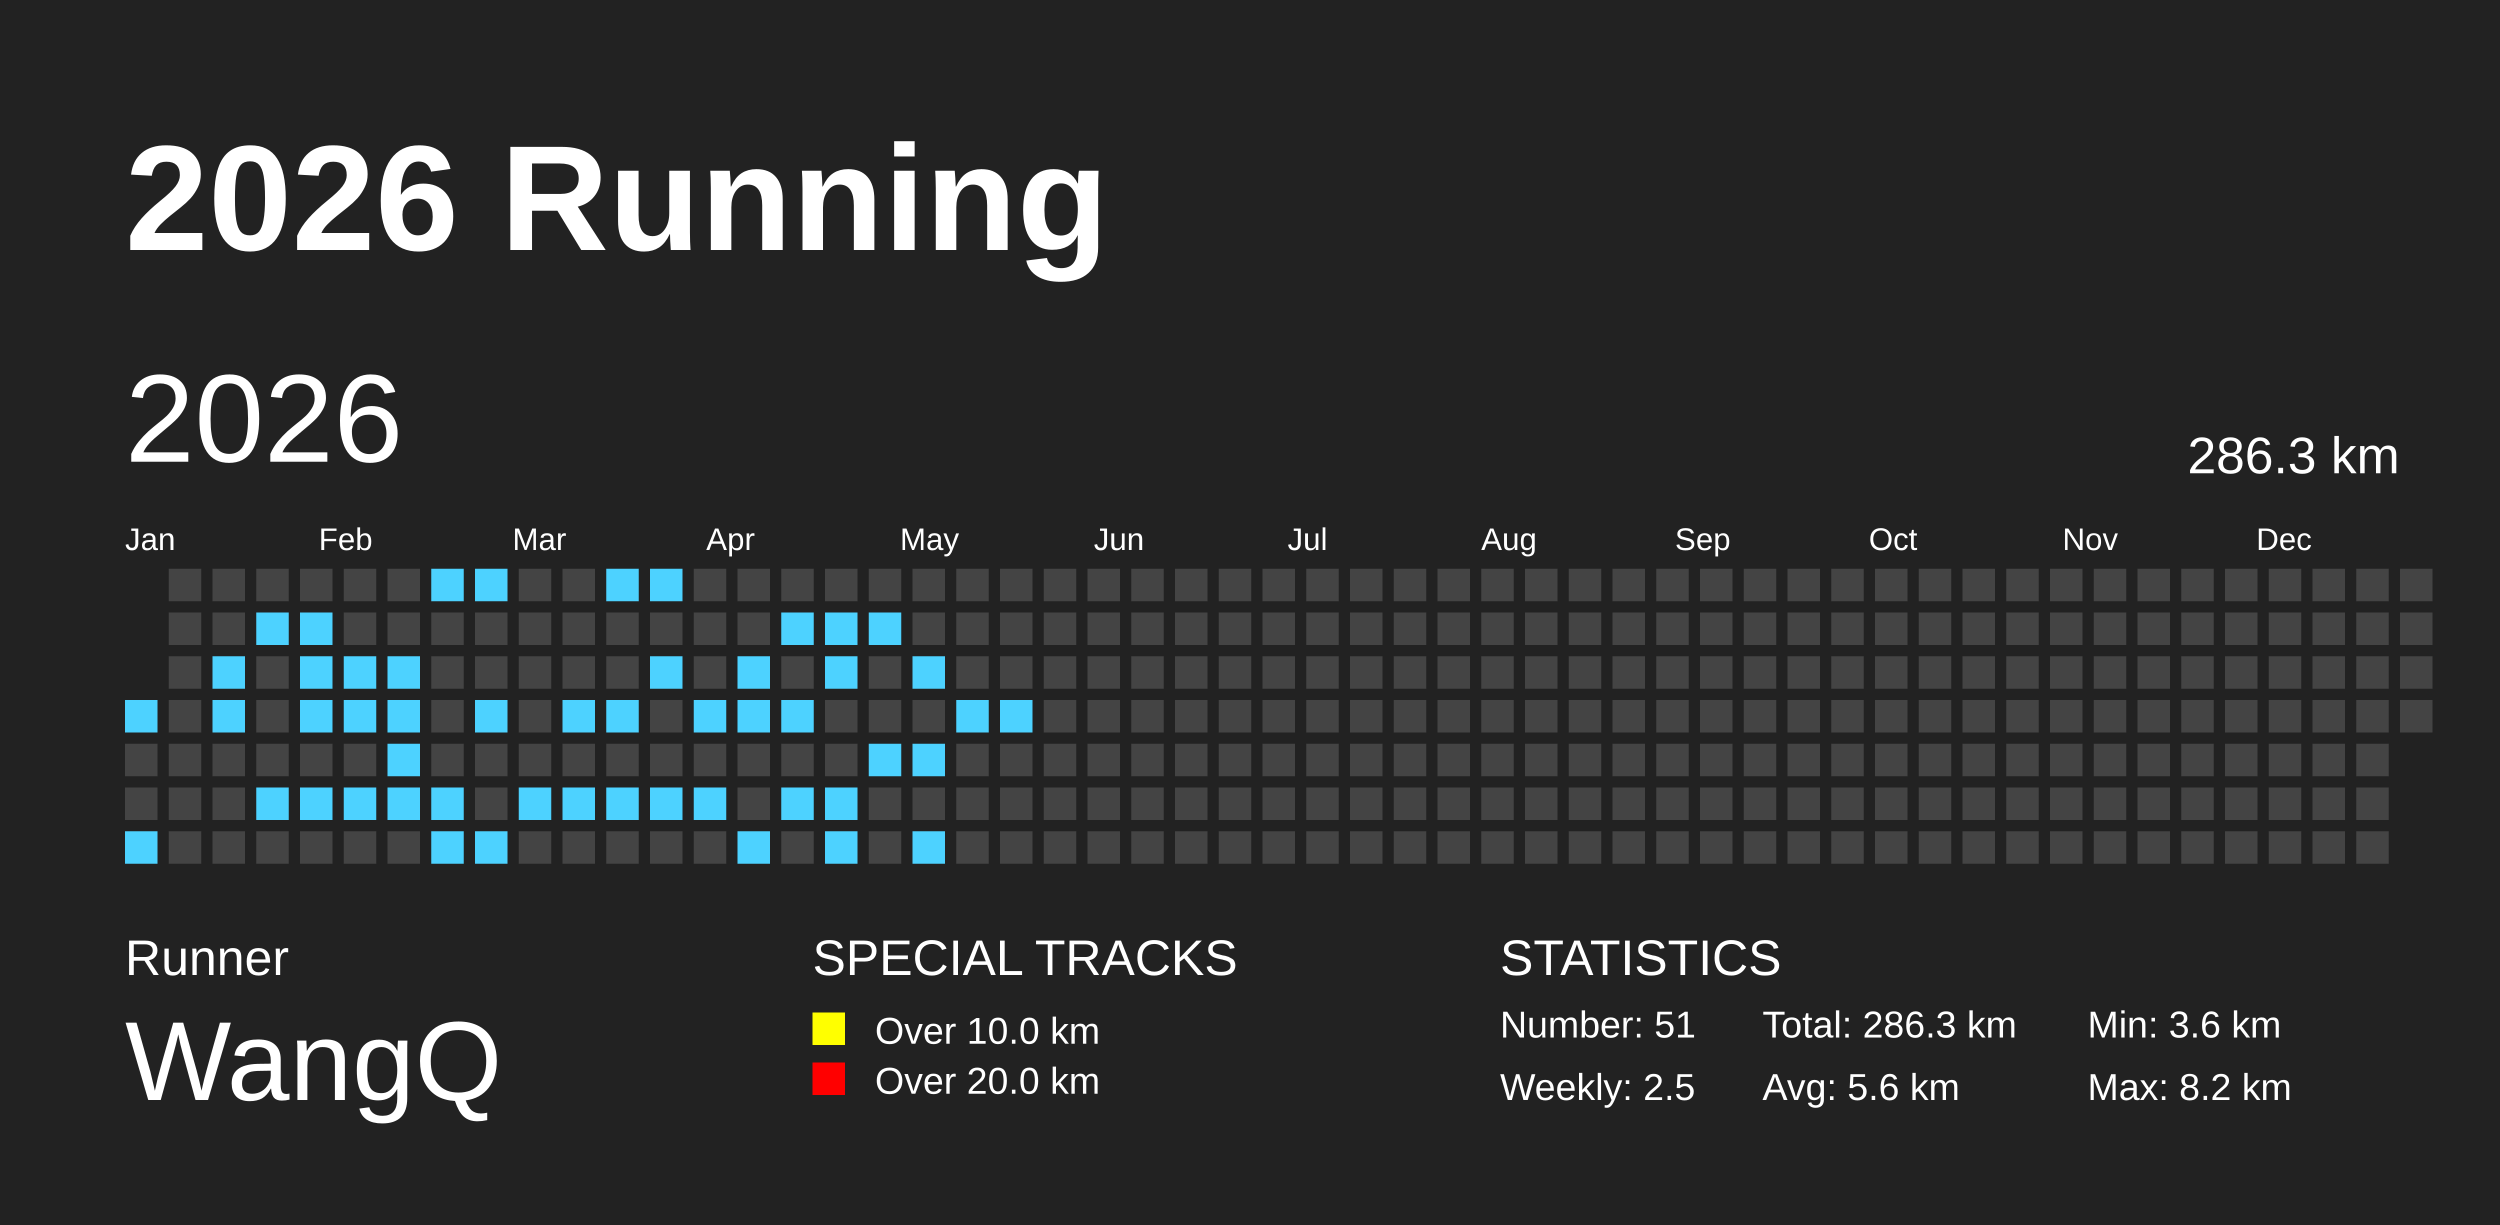
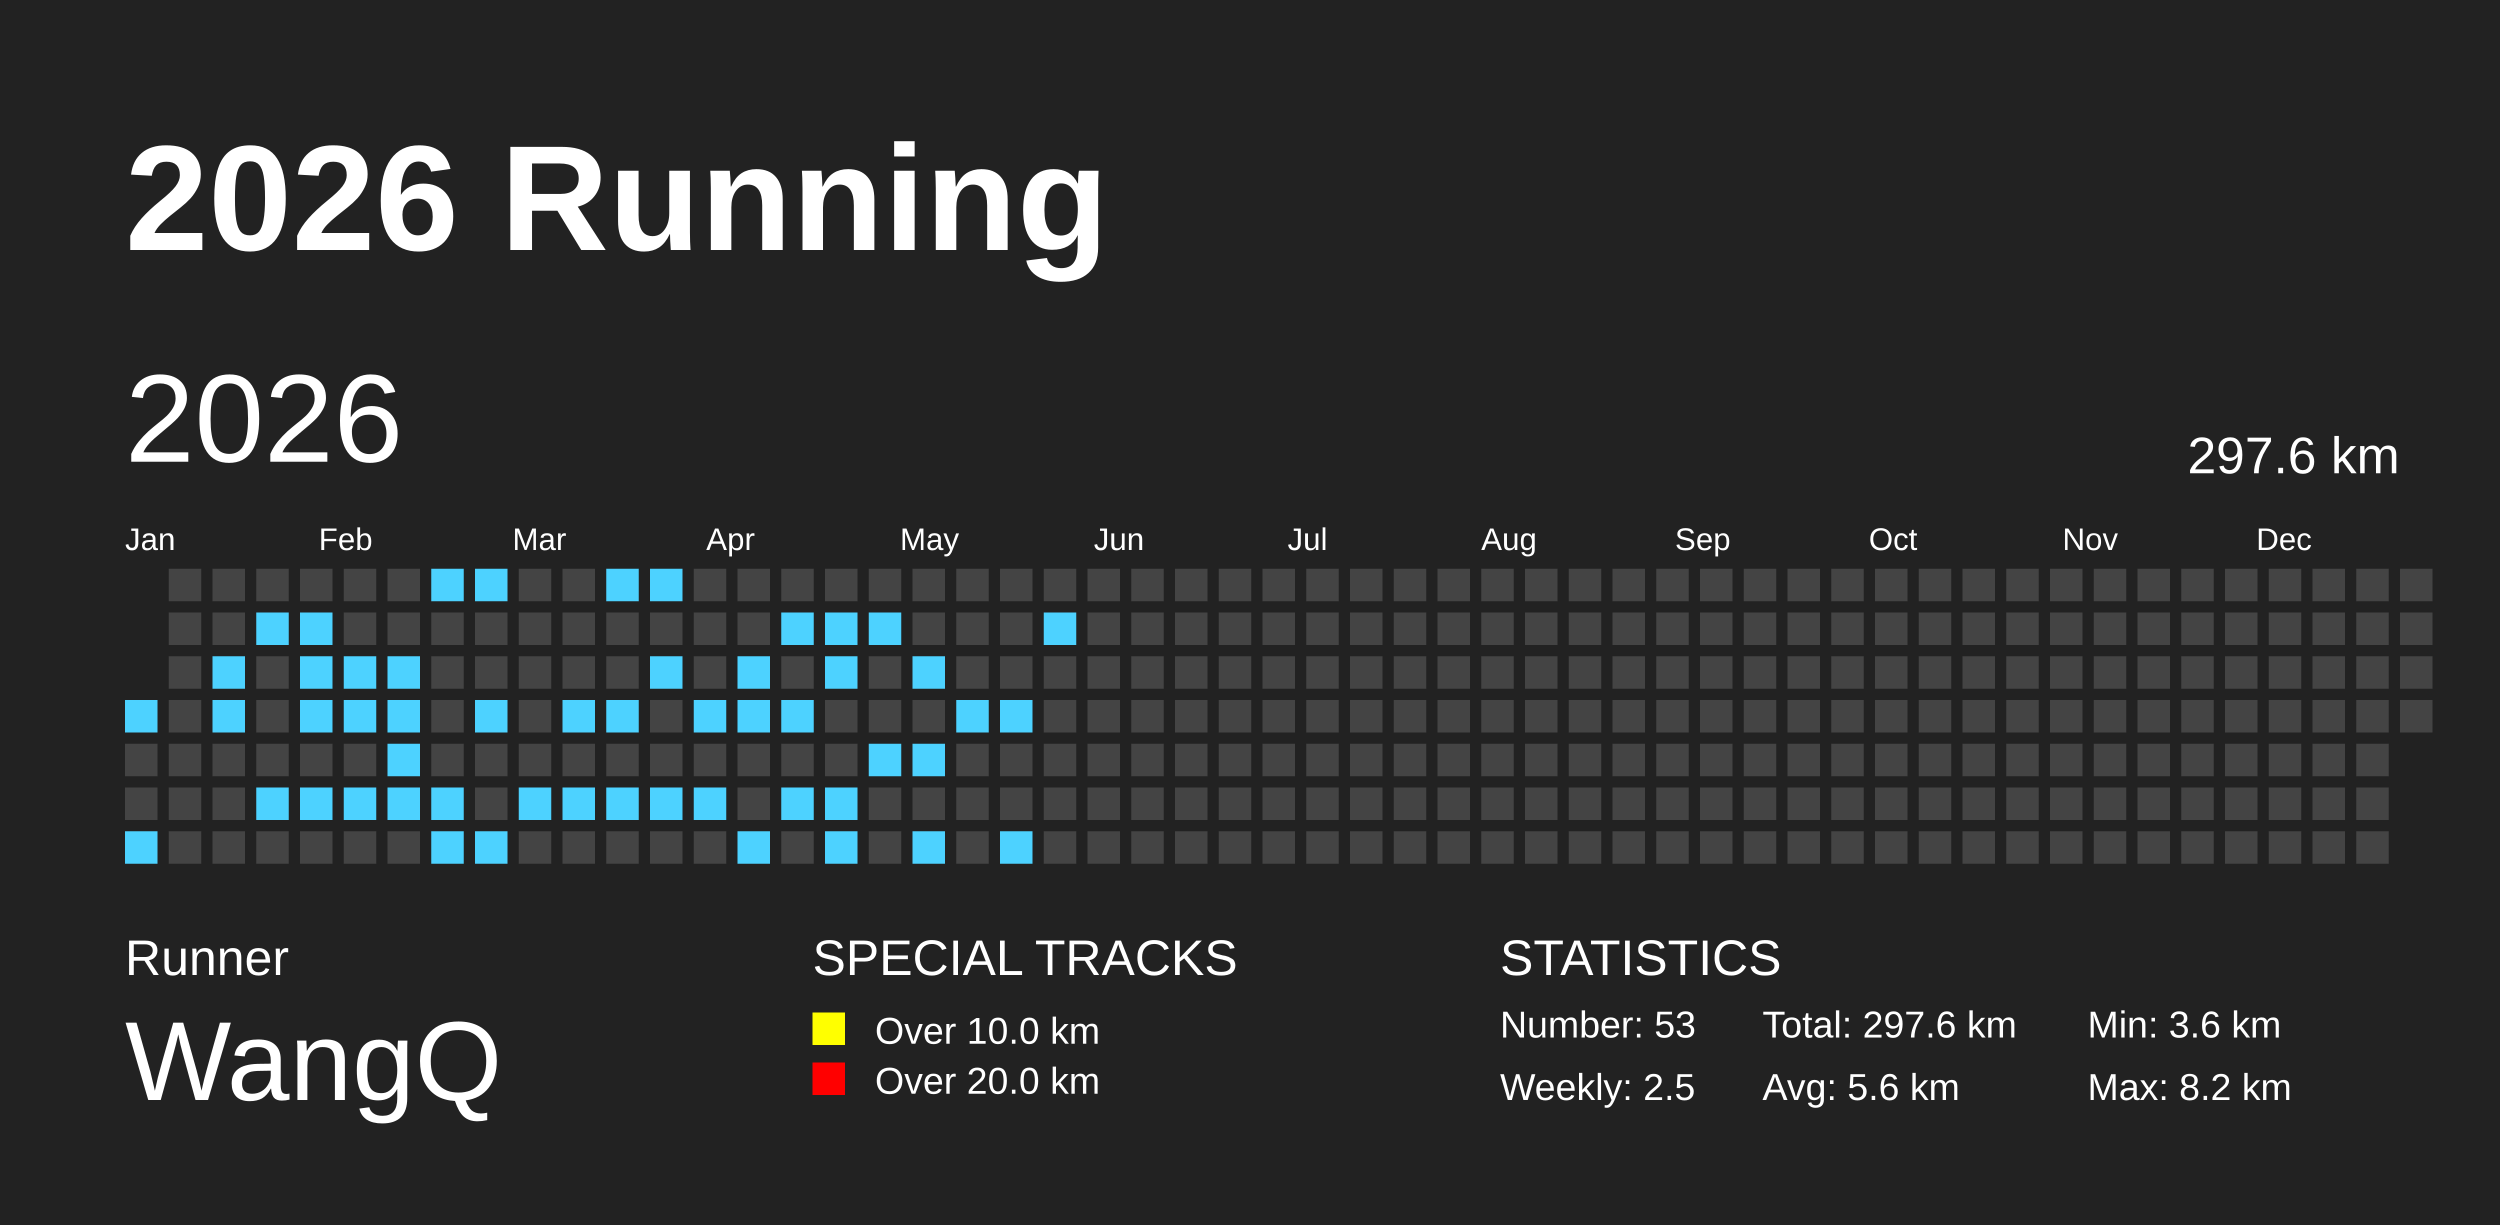
<svg xmlns="http://www.w3.org/2000/svg" baseProfile="full" height="98mm" version="1.1" viewBox="0,0,200,98" width="200mm">
  <defs />
  <rect fill="#222222" height="98" width="200" x="0" y="0" />
  <text fill="#FFFFFF" style="font-size:12px; font-family:Arial; font-weight:bold;" x="10" y="20">2026 Running</text>
  <text fill="#FFFFFF" style="font-size:4px; font-family:Arial" x="10" y="78">Runner</text>
  <text fill="#FFFFFF" style="font-size:9px; font-family:Arial" x="10" y="88">WangQ</text>
  <text fill="#FFFFFF" style="font-size:4px; font-family:Arial" x="65" y="78">SPECIAL TRACKS</text>
  <rect fill="yellow" height="2.6" width="2.6" x="65" y="81" />
  <text fill="#FFFFFF" style="font-size:3px; font-family:Arial" x="70" y="83.5">Over 10.0 km</text>
  <rect fill="red" height="2.6" width="2.6" x="65" y="85" />
  <text fill="#FFFFFF" style="font-size:3px; font-family:Arial" x="70" y="87.5">Over 20.0 km</text>
  <text fill="#FFFFFF" style="font-size:4px; font-family:Arial" x="120" y="78">STATISTICS</text>
-   <text fill="#FFFFFF" style="font-size:3px; font-family:Arial" x="120" y="83">Number: 51</text>
+   <text fill="#FFFFFF" style="font-size:3px; font-family:Arial" x="120" y="83">Number: 53</text>
  <text fill="#FFFFFF" style="font-size:3px; font-family:Arial" x="120" y="88">Weekly: 2.5</text>
-   <text fill="#FFFFFF" style="font-size:3px; font-family:Arial" x="141" y="83">Total: 286.3 km</text>
+   <text fill="#FFFFFF" style="font-size:3px; font-family:Arial" x="141" y="83">Total: 297.6 km</text>
  <text fill="#FFFFFF" style="font-size:3px; font-family:Arial" x="141" y="88">Avg: 5.6 km</text>
  <text fill="#FFFFFF" style="font-size:3px; font-family:Arial" x="167" y="83">Min: 3.6 km</text>
  <text fill="#FFFFFF" style="font-size:3px; font-family:Arial" x="167" y="88">Max: 8.2 km</text>
  <text dominant-baseline="hanging" fill="#FFFFFF" style="font-size:10.0px; font-family:Arial;" x="10" y="30">2026</text>
-   <text dominant-baseline="hanging" fill="#FFFFFF" style="font-size:4.125px; font-family:Arial;" x="175" y="35">286.3 km</text>
+   <text dominant-baseline="hanging" fill="#FFFFFF" style="font-size:4.125px; font-family:Arial;" x="175" y="35">297.6 km</text>
  <text fill="#FFFFFF" style="font-size:2.5px; font-family:Arial" x="10.0" y="44">Jan</text>
  <text fill="#FFFFFF" style="font-size:2.5px; font-family:Arial" x="25.5" y="44">Feb</text>
  <text fill="#FFFFFF" style="font-size:2.5px; font-family:Arial" x="41.0" y="44">Mar</text>
  <text fill="#FFFFFF" style="font-size:2.5px; font-family:Arial" x="56.5" y="44">Apr</text>
  <text fill="#FFFFFF" style="font-size:2.5px; font-family:Arial" x="72.0" y="44">May</text>
  <text fill="#FFFFFF" style="font-size:2.5px; font-family:Arial" x="87.5" y="44">Jun</text>
  <text fill="#FFFFFF" style="font-size:2.5px; font-family:Arial" x="103.0" y="44">Jul</text>
  <text fill="#FFFFFF" style="font-size:2.5px; font-family:Arial" x="118.5" y="44">Aug</text>
  <text fill="#FFFFFF" style="font-size:2.5px; font-family:Arial" x="134.0" y="44">Sep</text>
  <text fill="#FFFFFF" style="font-size:2.5px; font-family:Arial" x="149.5" y="44">Oct</text>
  <text fill="#FFFFFF" style="font-size:2.5px; font-family:Arial" x="165.0" y="44">Nov</text>
  <text fill="#FFFFFF" style="font-size:2.5px; font-family:Arial" x="180.5" y="44">Dec</text>
  <rect fill="#4DD2FF" height="2.6" width="2.6" x="10.0" y="56.0" />
  <rect fill="#444444" height="2.6" width="2.6" x="10.0" y="59.5" />
  <rect fill="#444444" height="2.6" width="2.6" x="10.0" y="63.0" />
  <rect fill="#4DD2FF" height="2.6" width="2.6" x="10.0" y="66.5" />
  <rect fill="#444444" height="2.6" width="2.6" x="13.5" y="45.5" />
  <rect fill="#444444" height="2.6" width="2.6" x="13.5" y="49.0" />
  <rect fill="#444444" height="2.6" width="2.6" x="13.5" y="52.5" />
  <rect fill="#444444" height="2.6" width="2.6" x="13.5" y="56.0" />
  <rect fill="#444444" height="2.6" width="2.6" x="13.5" y="59.5" />
  <rect fill="#444444" height="2.6" width="2.6" x="13.5" y="63.0" />
  <rect fill="#444444" height="2.6" width="2.6" x="13.5" y="66.5" />
  <rect fill="#444444" height="2.6" width="2.6" x="17.0" y="45.5" />
  <rect fill="#444444" height="2.6" width="2.6" x="17.0" y="49.0" />
  <rect fill="#4DD2FF" height="2.6" width="2.6" x="17.0" y="52.5" />
  <rect fill="#4DD2FF" height="2.6" width="2.6" x="17.0" y="56.0" />
  <rect fill="#444444" height="2.6" width="2.6" x="17.0" y="59.5" />
  <rect fill="#444444" height="2.6" width="2.6" x="17.0" y="63.0" />
  <rect fill="#444444" height="2.6" width="2.6" x="17.0" y="66.5" />
  <rect fill="#444444" height="2.6" width="2.6" x="20.5" y="45.5" />
  <rect fill="#4DD2FF" height="2.6" width="2.6" x="20.5" y="49.0" />
  <rect fill="#444444" height="2.6" width="2.6" x="20.5" y="52.5" />
  <rect fill="#444444" height="2.6" width="2.6" x="20.5" y="56.0" />
  <rect fill="#444444" height="2.6" width="2.6" x="20.5" y="59.5" />
  <rect fill="#4DD2FF" height="2.6" width="2.6" x="20.5" y="63.0" />
  <rect fill="#444444" height="2.6" width="2.6" x="20.5" y="66.5" />
  <rect fill="#444444" height="2.6" width="2.6" x="24.0" y="45.5" />
  <rect fill="#4DD2FF" height="2.6" width="2.6" x="24.0" y="49.0" />
  <rect fill="#4DD2FF" height="2.6" width="2.6" x="24.0" y="52.5" />
  <rect fill="#4DD2FF" height="2.6" width="2.6" x="24.0" y="56.0" />
  <rect fill="#444444" height="2.6" width="2.6" x="24.0" y="59.5" />
  <rect fill="#4DD2FF" height="2.6" width="2.6" x="24.0" y="63.0" />
  <rect fill="#444444" height="2.6" width="2.6" x="24.0" y="66.5" />
  <rect fill="#444444" height="2.6" width="2.6" x="27.5" y="45.5" />
  <rect fill="#444444" height="2.6" width="2.6" x="27.5" y="49.0" />
  <rect fill="#4DD2FF" height="2.6" width="2.6" x="27.5" y="52.5" />
  <rect fill="#4DD2FF" height="2.6" width="2.6" x="27.5" y="56.0" />
  <rect fill="#444444" height="2.6" width="2.6" x="27.5" y="59.5" />
  <rect fill="#4DD2FF" height="2.6" width="2.6" x="27.5" y="63.0" />
  <rect fill="#444444" height="2.6" width="2.6" x="27.5" y="66.5" />
  <rect fill="#444444" height="2.6" width="2.6" x="31.0" y="45.5" />
  <rect fill="#444444" height="2.6" width="2.6" x="31.0" y="49.0" />
  <rect fill="#4DD2FF" height="2.6" width="2.6" x="31.0" y="52.5" />
  <rect fill="#4DD2FF" height="2.6" width="2.6" x="31.0" y="56.0" />
  <rect fill="#4DD2FF" height="2.6" width="2.6" x="31.0" y="59.5" />
  <rect fill="#4DD2FF" height="2.6" width="2.6" x="31.0" y="63.0" />
  <rect fill="#444444" height="2.6" width="2.6" x="31.0" y="66.5" />
  <rect fill="#4DD2FF" height="2.6" width="2.6" x="34.5" y="45.5" />
  <rect fill="#444444" height="2.6" width="2.6" x="34.5" y="49.0" />
  <rect fill="#444444" height="2.6" width="2.6" x="34.5" y="52.5" />
  <rect fill="#444444" height="2.6" width="2.6" x="34.5" y="56.0" />
  <rect fill="#444444" height="2.6" width="2.6" x="34.5" y="59.5" />
  <rect fill="#4DD2FF" height="2.6" width="2.6" x="34.5" y="63.0" />
  <rect fill="#4DD2FF" height="2.6" width="2.6" x="34.5" y="66.5" />
  <rect fill="#4DD2FF" height="2.6" width="2.6" x="38.0" y="45.5" />
  <rect fill="#444444" height="2.6" width="2.6" x="38.0" y="49.0" />
  <rect fill="#444444" height="2.6" width="2.6" x="38.0" y="52.5" />
  <rect fill="#4DD2FF" height="2.6" width="2.6" x="38.0" y="56.0" />
  <rect fill="#444444" height="2.6" width="2.6" x="38.0" y="59.5" />
  <rect fill="#444444" height="2.6" width="2.6" x="38.0" y="63.0" />
  <rect fill="#4DD2FF" height="2.6" width="2.6" x="38.0" y="66.5" />
  <rect fill="#444444" height="2.6" width="2.6" x="41.5" y="45.5" />
  <rect fill="#444444" height="2.6" width="2.6" x="41.5" y="49.0" />
  <rect fill="#444444" height="2.6" width="2.6" x="41.5" y="52.5" />
  <rect fill="#444444" height="2.6" width="2.6" x="41.5" y="56.0" />
  <rect fill="#444444" height="2.6" width="2.6" x="41.5" y="59.5" />
  <rect fill="#4DD2FF" height="2.6" width="2.6" x="41.5" y="63.0" />
  <rect fill="#444444" height="2.6" width="2.6" x="41.5" y="66.5" />
  <rect fill="#444444" height="2.6" width="2.6" x="45.0" y="45.5" />
  <rect fill="#444444" height="2.6" width="2.6" x="45.0" y="49.0" />
  <rect fill="#444444" height="2.6" width="2.6" x="45.0" y="52.5" />
  <rect fill="#4DD2FF" height="2.6" width="2.6" x="45.0" y="56.0" />
  <rect fill="#444444" height="2.6" width="2.6" x="45.0" y="59.5" />
  <rect fill="#4DD2FF" height="2.6" width="2.6" x="45.0" y="63.0" />
  <rect fill="#444444" height="2.6" width="2.6" x="45.0" y="66.5" />
  <rect fill="#4DD2FF" height="2.6" width="2.6" x="48.5" y="45.5" />
  <rect fill="#444444" height="2.6" width="2.6" x="48.5" y="49.0" />
  <rect fill="#444444" height="2.6" width="2.6" x="48.5" y="52.5" />
  <rect fill="#4DD2FF" height="2.6" width="2.6" x="48.5" y="56.0" />
  <rect fill="#444444" height="2.6" width="2.6" x="48.5" y="59.5" />
  <rect fill="#4DD2FF" height="2.6" width="2.6" x="48.5" y="63.0" />
  <rect fill="#444444" height="2.6" width="2.6" x="48.5" y="66.5" />
  <rect fill="#4DD2FF" height="2.6" width="2.6" x="52.0" y="45.5" />
  <rect fill="#444444" height="2.6" width="2.6" x="52.0" y="49.0" />
  <rect fill="#4DD2FF" height="2.6" width="2.6" x="52.0" y="52.5" />
  <rect fill="#444444" height="2.6" width="2.6" x="52.0" y="56.0" />
  <rect fill="#444444" height="2.6" width="2.6" x="52.0" y="59.5" />
  <rect fill="#4DD2FF" height="2.6" width="2.6" x="52.0" y="63.0" />
  <rect fill="#444444" height="2.6" width="2.6" x="52.0" y="66.5" />
  <rect fill="#444444" height="2.6" width="2.6" x="55.5" y="45.5" />
  <rect fill="#444444" height="2.6" width="2.6" x="55.5" y="49.0" />
  <rect fill="#444444" height="2.6" width="2.6" x="55.5" y="52.5" />
  <rect fill="#4DD2FF" height="2.6" width="2.6" x="55.5" y="56.0" />
  <rect fill="#444444" height="2.6" width="2.6" x="55.5" y="59.5" />
  <rect fill="#4DD2FF" height="2.6" width="2.6" x="55.5" y="63.0" />
  <rect fill="#444444" height="2.6" width="2.6" x="55.5" y="66.5" />
  <rect fill="#444444" height="2.6" width="2.6" x="59.0" y="45.5" />
  <rect fill="#444444" height="2.6" width="2.6" x="59.0" y="49.0" />
  <rect fill="#4DD2FF" height="2.6" width="2.6" x="59.0" y="52.5" />
  <rect fill="#4DD2FF" height="2.6" width="2.6" x="59.0" y="56.0" />
  <rect fill="#444444" height="2.6" width="2.6" x="59.0" y="59.5" />
  <rect fill="#444444" height="2.6" width="2.6" x="59.0" y="63.0" />
  <rect fill="#4DD2FF" height="2.6" width="2.6" x="59.0" y="66.5" />
  <rect fill="#444444" height="2.6" width="2.6" x="62.5" y="45.5" />
  <rect fill="#4DD2FF" height="2.6" width="2.6" x="62.5" y="49.0" />
  <rect fill="#444444" height="2.6" width="2.6" x="62.5" y="52.5" />
  <rect fill="#4DD2FF" height="2.6" width="2.6" x="62.5" y="56.0" />
  <rect fill="#444444" height="2.6" width="2.6" x="62.5" y="59.5" />
  <rect fill="#4DD2FF" height="2.6" width="2.6" x="62.5" y="63.0" />
  <rect fill="#444444" height="2.6" width="2.6" x="62.5" y="66.5" />
  <rect fill="#444444" height="2.6" width="2.6" x="66.0" y="45.5" />
  <rect fill="#4DD2FF" height="2.6" width="2.6" x="66.0" y="49.0" />
  <rect fill="#4DD2FF" height="2.6" width="2.6" x="66.0" y="52.5" />
  <rect fill="#444444" height="2.6" width="2.6" x="66.0" y="56.0" />
  <rect fill="#444444" height="2.6" width="2.6" x="66.0" y="59.5" />
  <rect fill="#4DD2FF" height="2.6" width="2.6" x="66.0" y="63.0" />
  <rect fill="#4DD2FF" height="2.6" width="2.6" x="66.0" y="66.5" />
  <rect fill="#444444" height="2.6" width="2.6" x="69.5" y="45.5" />
  <rect fill="#4DD2FF" height="2.6" width="2.6" x="69.5" y="49.0" />
  <rect fill="#444444" height="2.6" width="2.6" x="69.5" y="52.5" />
  <rect fill="#444444" height="2.6" width="2.6" x="69.5" y="56.0" />
  <rect fill="#4DD2FF" height="2.6" width="2.6" x="69.5" y="59.5" />
  <rect fill="#444444" height="2.6" width="2.6" x="69.5" y="63.0" />
  <rect fill="#444444" height="2.6" width="2.6" x="69.5" y="66.5" />
  <rect fill="#444444" height="2.6" width="2.6" x="73.0" y="45.5" />
  <rect fill="#444444" height="2.6" width="2.6" x="73.0" y="49.0" />
  <rect fill="#4DD2FF" height="2.6" width="2.6" x="73.0" y="52.5" />
  <rect fill="#444444" height="2.6" width="2.6" x="73.0" y="56.0" />
  <rect fill="#4DD2FF" height="2.6" width="2.6" x="73.0" y="59.5" />
  <rect fill="#444444" height="2.6" width="2.6" x="73.0" y="63.0" />
  <rect fill="#4DD2FF" height="2.6" width="2.6" x="73.0" y="66.5" />
  <rect fill="#444444" height="2.6" width="2.6" x="76.5" y="45.5" />
  <rect fill="#444444" height="2.6" width="2.6" x="76.5" y="49.0" />
  <rect fill="#444444" height="2.6" width="2.6" x="76.5" y="52.5" />
  <rect fill="#4DD2FF" height="2.6" width="2.6" x="76.5" y="56.0" />
  <rect fill="#444444" height="2.6" width="2.6" x="76.5" y="59.5" />
  <rect fill="#444444" height="2.6" width="2.6" x="76.5" y="63.0" />
  <rect fill="#444444" height="2.6" width="2.6" x="76.5" y="66.5" />
  <rect fill="#444444" height="2.6" width="2.6" x="80.0" y="45.5" />
  <rect fill="#444444" height="2.6" width="2.6" x="80.0" y="49.0" />
  <rect fill="#444444" height="2.6" width="2.6" x="80.0" y="52.5" />
  <rect fill="#4DD2FF" height="2.6" width="2.6" x="80.0" y="56.0" />
  <rect fill="#444444" height="2.6" width="2.6" x="80.0" y="59.5" />
  <rect fill="#444444" height="2.6" width="2.6" x="80.0" y="63.0" />
-   <rect fill="#444444" height="2.6" width="2.6" x="80.0" y="66.5" />
+   <rect fill="#4DD2FF" height="2.6" width="2.6" x="80.0" y="66.5" />
  <rect fill="#444444" height="2.6" width="2.6" x="83.5" y="45.5" />
-   <rect fill="#444444" height="2.6" width="2.6" x="83.5" y="49.0" />
+   <rect fill="#4DD2FF" height="2.6" width="2.6" x="83.5" y="49.0" />
  <rect fill="#444444" height="2.6" width="2.6" x="83.5" y="52.5" />
  <rect fill="#444444" height="2.6" width="2.6" x="83.5" y="56.0" />
  <rect fill="#444444" height="2.6" width="2.6" x="83.5" y="59.5" />
  <rect fill="#444444" height="2.6" width="2.6" x="83.5" y="63.0" />
  <rect fill="#444444" height="2.6" width="2.6" x="83.5" y="66.5" />
  <rect fill="#444444" height="2.6" width="2.6" x="87.0" y="45.5" />
  <rect fill="#444444" height="2.6" width="2.6" x="87.0" y="49.0" />
  <rect fill="#444444" height="2.6" width="2.6" x="87.0" y="52.5" />
  <rect fill="#444444" height="2.6" width="2.6" x="87.0" y="56.0" />
  <rect fill="#444444" height="2.6" width="2.6" x="87.0" y="59.5" />
  <rect fill="#444444" height="2.6" width="2.6" x="87.0" y="63.0" />
  <rect fill="#444444" height="2.6" width="2.6" x="87.0" y="66.5" />
  <rect fill="#444444" height="2.6" width="2.6" x="90.5" y="45.5" />
  <rect fill="#444444" height="2.6" width="2.6" x="90.5" y="49.0" />
  <rect fill="#444444" height="2.6" width="2.6" x="90.5" y="52.5" />
  <rect fill="#444444" height="2.6" width="2.6" x="90.5" y="56.0" />
  <rect fill="#444444" height="2.6" width="2.6" x="90.5" y="59.5" />
  <rect fill="#444444" height="2.6" width="2.6" x="90.5" y="63.0" />
  <rect fill="#444444" height="2.6" width="2.6" x="90.5" y="66.5" />
  <rect fill="#444444" height="2.6" width="2.6" x="94.0" y="45.5" />
  <rect fill="#444444" height="2.6" width="2.6" x="94.0" y="49.0" />
  <rect fill="#444444" height="2.6" width="2.6" x="94.0" y="52.5" />
  <rect fill="#444444" height="2.6" width="2.6" x="94.0" y="56.0" />
  <rect fill="#444444" height="2.6" width="2.6" x="94.0" y="59.5" />
  <rect fill="#444444" height="2.6" width="2.6" x="94.0" y="63.0" />
  <rect fill="#444444" height="2.6" width="2.6" x="94.0" y="66.5" />
  <rect fill="#444444" height="2.6" width="2.6" x="97.5" y="45.5" />
  <rect fill="#444444" height="2.6" width="2.6" x="97.5" y="49.0" />
  <rect fill="#444444" height="2.6" width="2.6" x="97.5" y="52.5" />
  <rect fill="#444444" height="2.6" width="2.6" x="97.5" y="56.0" />
  <rect fill="#444444" height="2.6" width="2.6" x="97.5" y="59.5" />
  <rect fill="#444444" height="2.6" width="2.6" x="97.5" y="63.0" />
  <rect fill="#444444" height="2.6" width="2.6" x="97.5" y="66.5" />
  <rect fill="#444444" height="2.6" width="2.6" x="101.0" y="45.5" />
  <rect fill="#444444" height="2.6" width="2.6" x="101.0" y="49.0" />
  <rect fill="#444444" height="2.6" width="2.6" x="101.0" y="52.5" />
  <rect fill="#444444" height="2.6" width="2.6" x="101.0" y="56.0" />
  <rect fill="#444444" height="2.6" width="2.6" x="101.0" y="59.5" />
  <rect fill="#444444" height="2.6" width="2.6" x="101.0" y="63.0" />
  <rect fill="#444444" height="2.6" width="2.6" x="101.0" y="66.5" />
  <rect fill="#444444" height="2.6" width="2.6" x="104.5" y="45.5" />
  <rect fill="#444444" height="2.6" width="2.6" x="104.5" y="49.0" />
  <rect fill="#444444" height="2.6" width="2.6" x="104.5" y="52.5" />
  <rect fill="#444444" height="2.6" width="2.6" x="104.5" y="56.0" />
  <rect fill="#444444" height="2.6" width="2.6" x="104.5" y="59.5" />
  <rect fill="#444444" height="2.6" width="2.6" x="104.5" y="63.0" />
  <rect fill="#444444" height="2.6" width="2.6" x="104.5" y="66.5" />
  <rect fill="#444444" height="2.6" width="2.6" x="108.0" y="45.5" />
  <rect fill="#444444" height="2.6" width="2.6" x="108.0" y="49.0" />
  <rect fill="#444444" height="2.6" width="2.6" x="108.0" y="52.5" />
  <rect fill="#444444" height="2.6" width="2.6" x="108.0" y="56.0" />
  <rect fill="#444444" height="2.6" width="2.6" x="108.0" y="59.5" />
  <rect fill="#444444" height="2.6" width="2.6" x="108.0" y="63.0" />
  <rect fill="#444444" height="2.6" width="2.6" x="108.0" y="66.5" />
  <rect fill="#444444" height="2.6" width="2.6" x="111.5" y="45.5" />
  <rect fill="#444444" height="2.6" width="2.6" x="111.5" y="49.0" />
  <rect fill="#444444" height="2.6" width="2.6" x="111.5" y="52.5" />
  <rect fill="#444444" height="2.6" width="2.6" x="111.5" y="56.0" />
  <rect fill="#444444" height="2.6" width="2.6" x="111.5" y="59.5" />
  <rect fill="#444444" height="2.6" width="2.6" x="111.5" y="63.0" />
  <rect fill="#444444" height="2.6" width="2.6" x="111.5" y="66.5" />
  <rect fill="#444444" height="2.6" width="2.6" x="115.0" y="45.5" />
  <rect fill="#444444" height="2.6" width="2.6" x="115.0" y="49.0" />
  <rect fill="#444444" height="2.6" width="2.6" x="115.0" y="52.5" />
  <rect fill="#444444" height="2.6" width="2.6" x="115.0" y="56.0" />
  <rect fill="#444444" height="2.6" width="2.6" x="115.0" y="59.5" />
  <rect fill="#444444" height="2.6" width="2.6" x="115.0" y="63.0" />
  <rect fill="#444444" height="2.6" width="2.6" x="115.0" y="66.5" />
  <rect fill="#444444" height="2.6" width="2.6" x="118.5" y="45.5" />
  <rect fill="#444444" height="2.6" width="2.6" x="118.5" y="49.0" />
  <rect fill="#444444" height="2.6" width="2.6" x="118.5" y="52.5" />
  <rect fill="#444444" height="2.6" width="2.6" x="118.5" y="56.0" />
  <rect fill="#444444" height="2.6" width="2.6" x="118.5" y="59.5" />
  <rect fill="#444444" height="2.6" width="2.6" x="118.5" y="63.0" />
  <rect fill="#444444" height="2.6" width="2.6" x="118.5" y="66.5" />
  <rect fill="#444444" height="2.6" width="2.6" x="122.0" y="45.5" />
  <rect fill="#444444" height="2.6" width="2.6" x="122.0" y="49.0" />
  <rect fill="#444444" height="2.6" width="2.6" x="122.0" y="52.5" />
  <rect fill="#444444" height="2.6" width="2.6" x="122.0" y="56.0" />
  <rect fill="#444444" height="2.6" width="2.6" x="122.0" y="59.5" />
  <rect fill="#444444" height="2.6" width="2.6" x="122.0" y="63.0" />
  <rect fill="#444444" height="2.6" width="2.6" x="122.0" y="66.5" />
  <rect fill="#444444" height="2.6" width="2.6" x="125.5" y="45.5" />
  <rect fill="#444444" height="2.6" width="2.6" x="125.5" y="49.0" />
  <rect fill="#444444" height="2.6" width="2.6" x="125.5" y="52.5" />
  <rect fill="#444444" height="2.6" width="2.6" x="125.5" y="56.0" />
  <rect fill="#444444" height="2.6" width="2.6" x="125.5" y="59.5" />
  <rect fill="#444444" height="2.6" width="2.6" x="125.5" y="63.0" />
  <rect fill="#444444" height="2.6" width="2.6" x="125.5" y="66.5" />
  <rect fill="#444444" height="2.6" width="2.6" x="129.0" y="45.5" />
  <rect fill="#444444" height="2.6" width="2.6" x="129.0" y="49.0" />
  <rect fill="#444444" height="2.6" width="2.6" x="129.0" y="52.5" />
  <rect fill="#444444" height="2.6" width="2.6" x="129.0" y="56.0" />
  <rect fill="#444444" height="2.6" width="2.6" x="129.0" y="59.5" />
  <rect fill="#444444" height="2.6" width="2.6" x="129.0" y="63.0" />
  <rect fill="#444444" height="2.6" width="2.6" x="129.0" y="66.5" />
  <rect fill="#444444" height="2.6" width="2.6" x="132.5" y="45.5" />
  <rect fill="#444444" height="2.6" width="2.6" x="132.5" y="49.0" />
  <rect fill="#444444" height="2.6" width="2.6" x="132.5" y="52.5" />
  <rect fill="#444444" height="2.6" width="2.6" x="132.5" y="56.0" />
  <rect fill="#444444" height="2.6" width="2.6" x="132.5" y="59.5" />
  <rect fill="#444444" height="2.6" width="2.6" x="132.5" y="63.0" />
  <rect fill="#444444" height="2.6" width="2.6" x="132.5" y="66.5" />
  <rect fill="#444444" height="2.6" width="2.6" x="136.0" y="45.5" />
  <rect fill="#444444" height="2.6" width="2.6" x="136.0" y="49.0" />
  <rect fill="#444444" height="2.6" width="2.6" x="136.0" y="52.5" />
  <rect fill="#444444" height="2.6" width="2.6" x="136.0" y="56.0" />
  <rect fill="#444444" height="2.6" width="2.6" x="136.0" y="59.5" />
  <rect fill="#444444" height="2.6" width="2.6" x="136.0" y="63.0" />
  <rect fill="#444444" height="2.6" width="2.6" x="136.0" y="66.5" />
  <rect fill="#444444" height="2.6" width="2.6" x="139.5" y="45.5" />
  <rect fill="#444444" height="2.6" width="2.6" x="139.5" y="49.0" />
  <rect fill="#444444" height="2.6" width="2.6" x="139.5" y="52.5" />
  <rect fill="#444444" height="2.6" width="2.6" x="139.5" y="56.0" />
  <rect fill="#444444" height="2.6" width="2.6" x="139.5" y="59.5" />
  <rect fill="#444444" height="2.6" width="2.6" x="139.5" y="63.0" />
  <rect fill="#444444" height="2.6" width="2.6" x="139.5" y="66.5" />
  <rect fill="#444444" height="2.6" width="2.6" x="143.0" y="45.5" />
  <rect fill="#444444" height="2.6" width="2.6" x="143.0" y="49.0" />
  <rect fill="#444444" height="2.6" width="2.6" x="143.0" y="52.5" />
  <rect fill="#444444" height="2.6" width="2.6" x="143.0" y="56.0" />
  <rect fill="#444444" height="2.6" width="2.6" x="143.0" y="59.5" />
  <rect fill="#444444" height="2.6" width="2.6" x="143.0" y="63.0" />
  <rect fill="#444444" height="2.6" width="2.6" x="143.0" y="66.5" />
  <rect fill="#444444" height="2.6" width="2.6" x="146.5" y="45.5" />
  <rect fill="#444444" height="2.6" width="2.6" x="146.5" y="49.0" />
  <rect fill="#444444" height="2.6" width="2.6" x="146.5" y="52.5" />
  <rect fill="#444444" height="2.6" width="2.6" x="146.5" y="56.0" />
  <rect fill="#444444" height="2.6" width="2.6" x="146.5" y="59.5" />
  <rect fill="#444444" height="2.6" width="2.6" x="146.5" y="63.0" />
  <rect fill="#444444" height="2.6" width="2.6" x="146.5" y="66.5" />
  <rect fill="#444444" height="2.6" width="2.6" x="150.0" y="45.5" />
  <rect fill="#444444" height="2.6" width="2.6" x="150.0" y="49.0" />
  <rect fill="#444444" height="2.6" width="2.6" x="150.0" y="52.5" />
  <rect fill="#444444" height="2.6" width="2.6" x="150.0" y="56.0" />
  <rect fill="#444444" height="2.6" width="2.6" x="150.0" y="59.5" />
  <rect fill="#444444" height="2.6" width="2.6" x="150.0" y="63.0" />
  <rect fill="#444444" height="2.6" width="2.6" x="150.0" y="66.5" />
  <rect fill="#444444" height="2.6" width="2.6" x="153.5" y="45.5" />
  <rect fill="#444444" height="2.6" width="2.6" x="153.5" y="49.0" />
  <rect fill="#444444" height="2.6" width="2.6" x="153.5" y="52.5" />
  <rect fill="#444444" height="2.6" width="2.6" x="153.5" y="56.0" />
  <rect fill="#444444" height="2.6" width="2.6" x="153.5" y="59.5" />
  <rect fill="#444444" height="2.6" width="2.6" x="153.5" y="63.0" />
  <rect fill="#444444" height="2.6" width="2.6" x="153.5" y="66.5" />
  <rect fill="#444444" height="2.6" width="2.6" x="157.0" y="45.5" />
  <rect fill="#444444" height="2.6" width="2.6" x="157.0" y="49.0" />
  <rect fill="#444444" height="2.6" width="2.6" x="157.0" y="52.5" />
  <rect fill="#444444" height="2.6" width="2.6" x="157.0" y="56.0" />
  <rect fill="#444444" height="2.6" width="2.6" x="157.0" y="59.5" />
  <rect fill="#444444" height="2.6" width="2.6" x="157.0" y="63.0" />
  <rect fill="#444444" height="2.6" width="2.6" x="157.0" y="66.5" />
  <rect fill="#444444" height="2.6" width="2.6" x="160.5" y="45.5" />
  <rect fill="#444444" height="2.6" width="2.6" x="160.5" y="49.0" />
  <rect fill="#444444" height="2.6" width="2.6" x="160.5" y="52.5" />
  <rect fill="#444444" height="2.6" width="2.6" x="160.5" y="56.0" />
  <rect fill="#444444" height="2.6" width="2.6" x="160.5" y="59.5" />
  <rect fill="#444444" height="2.6" width="2.6" x="160.5" y="63.0" />
  <rect fill="#444444" height="2.6" width="2.6" x="160.5" y="66.5" />
  <rect fill="#444444" height="2.6" width="2.6" x="164.0" y="45.5" />
  <rect fill="#444444" height="2.6" width="2.6" x="164.0" y="49.0" />
  <rect fill="#444444" height="2.6" width="2.6" x="164.0" y="52.5" />
  <rect fill="#444444" height="2.6" width="2.6" x="164.0" y="56.0" />
  <rect fill="#444444" height="2.6" width="2.6" x="164.0" y="59.5" />
  <rect fill="#444444" height="2.6" width="2.6" x="164.0" y="63.0" />
  <rect fill="#444444" height="2.6" width="2.6" x="164.0" y="66.5" />
  <rect fill="#444444" height="2.6" width="2.6" x="167.5" y="45.5" />
  <rect fill="#444444" height="2.6" width="2.6" x="167.5" y="49.0" />
  <rect fill="#444444" height="2.6" width="2.6" x="167.5" y="52.5" />
  <rect fill="#444444" height="2.6" width="2.6" x="167.5" y="56.0" />
  <rect fill="#444444" height="2.6" width="2.6" x="167.5" y="59.5" />
  <rect fill="#444444" height="2.6" width="2.6" x="167.5" y="63.0" />
  <rect fill="#444444" height="2.6" width="2.6" x="167.5" y="66.5" />
  <rect fill="#444444" height="2.6" width="2.6" x="171.0" y="45.5" />
  <rect fill="#444444" height="2.6" width="2.6" x="171.0" y="49.0" />
  <rect fill="#444444" height="2.6" width="2.6" x="171.0" y="52.5" />
  <rect fill="#444444" height="2.6" width="2.6" x="171.0" y="56.0" />
  <rect fill="#444444" height="2.6" width="2.6" x="171.0" y="59.5" />
  <rect fill="#444444" height="2.6" width="2.6" x="171.0" y="63.0" />
  <rect fill="#444444" height="2.6" width="2.6" x="171.0" y="66.5" />
  <rect fill="#444444" height="2.6" width="2.6" x="174.5" y="45.5" />
  <rect fill="#444444" height="2.6" width="2.6" x="174.5" y="49.0" />
  <rect fill="#444444" height="2.6" width="2.6" x="174.5" y="52.5" />
  <rect fill="#444444" height="2.6" width="2.6" x="174.5" y="56.0" />
  <rect fill="#444444" height="2.6" width="2.6" x="174.5" y="59.5" />
  <rect fill="#444444" height="2.6" width="2.6" x="174.5" y="63.0" />
  <rect fill="#444444" height="2.6" width="2.6" x="174.5" y="66.5" />
  <rect fill="#444444" height="2.6" width="2.6" x="178.0" y="45.5" />
  <rect fill="#444444" height="2.6" width="2.6" x="178.0" y="49.0" />
  <rect fill="#444444" height="2.6" width="2.6" x="178.0" y="52.5" />
  <rect fill="#444444" height="2.6" width="2.6" x="178.0" y="56.0" />
  <rect fill="#444444" height="2.6" width="2.6" x="178.0" y="59.5" />
  <rect fill="#444444" height="2.6" width="2.6" x="178.0" y="63.0" />
  <rect fill="#444444" height="2.6" width="2.6" x="178.0" y="66.5" />
  <rect fill="#444444" height="2.6" width="2.6" x="181.5" y="45.5" />
  <rect fill="#444444" height="2.6" width="2.6" x="181.5" y="49.0" />
  <rect fill="#444444" height="2.6" width="2.6" x="181.5" y="52.5" />
  <rect fill="#444444" height="2.6" width="2.6" x="181.5" y="56.0" />
  <rect fill="#444444" height="2.6" width="2.6" x="181.5" y="59.5" />
  <rect fill="#444444" height="2.6" width="2.6" x="181.5" y="63.0" />
  <rect fill="#444444" height="2.6" width="2.6" x="181.5" y="66.5" />
  <rect fill="#444444" height="2.6" width="2.6" x="185.0" y="45.5" />
  <rect fill="#444444" height="2.6" width="2.6" x="185.0" y="49.0" />
  <rect fill="#444444" height="2.6" width="2.6" x="185.0" y="52.5" />
  <rect fill="#444444" height="2.6" width="2.6" x="185.0" y="56.0" />
  <rect fill="#444444" height="2.6" width="2.6" x="185.0" y="59.5" />
  <rect fill="#444444" height="2.6" width="2.6" x="185.0" y="63.0" />
  <rect fill="#444444" height="2.6" width="2.6" x="185.0" y="66.5" />
  <rect fill="#444444" height="2.6" width="2.6" x="188.5" y="45.5" />
  <rect fill="#444444" height="2.6" width="2.6" x="188.5" y="49.0" />
  <rect fill="#444444" height="2.6" width="2.6" x="188.5" y="52.5" />
  <rect fill="#444444" height="2.6" width="2.6" x="188.5" y="56.0" />
  <rect fill="#444444" height="2.6" width="2.6" x="188.5" y="59.5" />
  <rect fill="#444444" height="2.6" width="2.6" x="188.5" y="63.0" />
  <rect fill="#444444" height="2.6" width="2.6" x="188.5" y="66.5" />
  <rect fill="#444444" height="2.6" width="2.6" x="192.0" y="45.5" />
  <rect fill="#444444" height="2.6" width="2.6" x="192.0" y="49.0" />
  <rect fill="#444444" height="2.6" width="2.6" x="192.0" y="52.5" />
  <rect fill="#444444" height="2.6" width="2.6" x="192.0" y="56.0" />
</svg>
